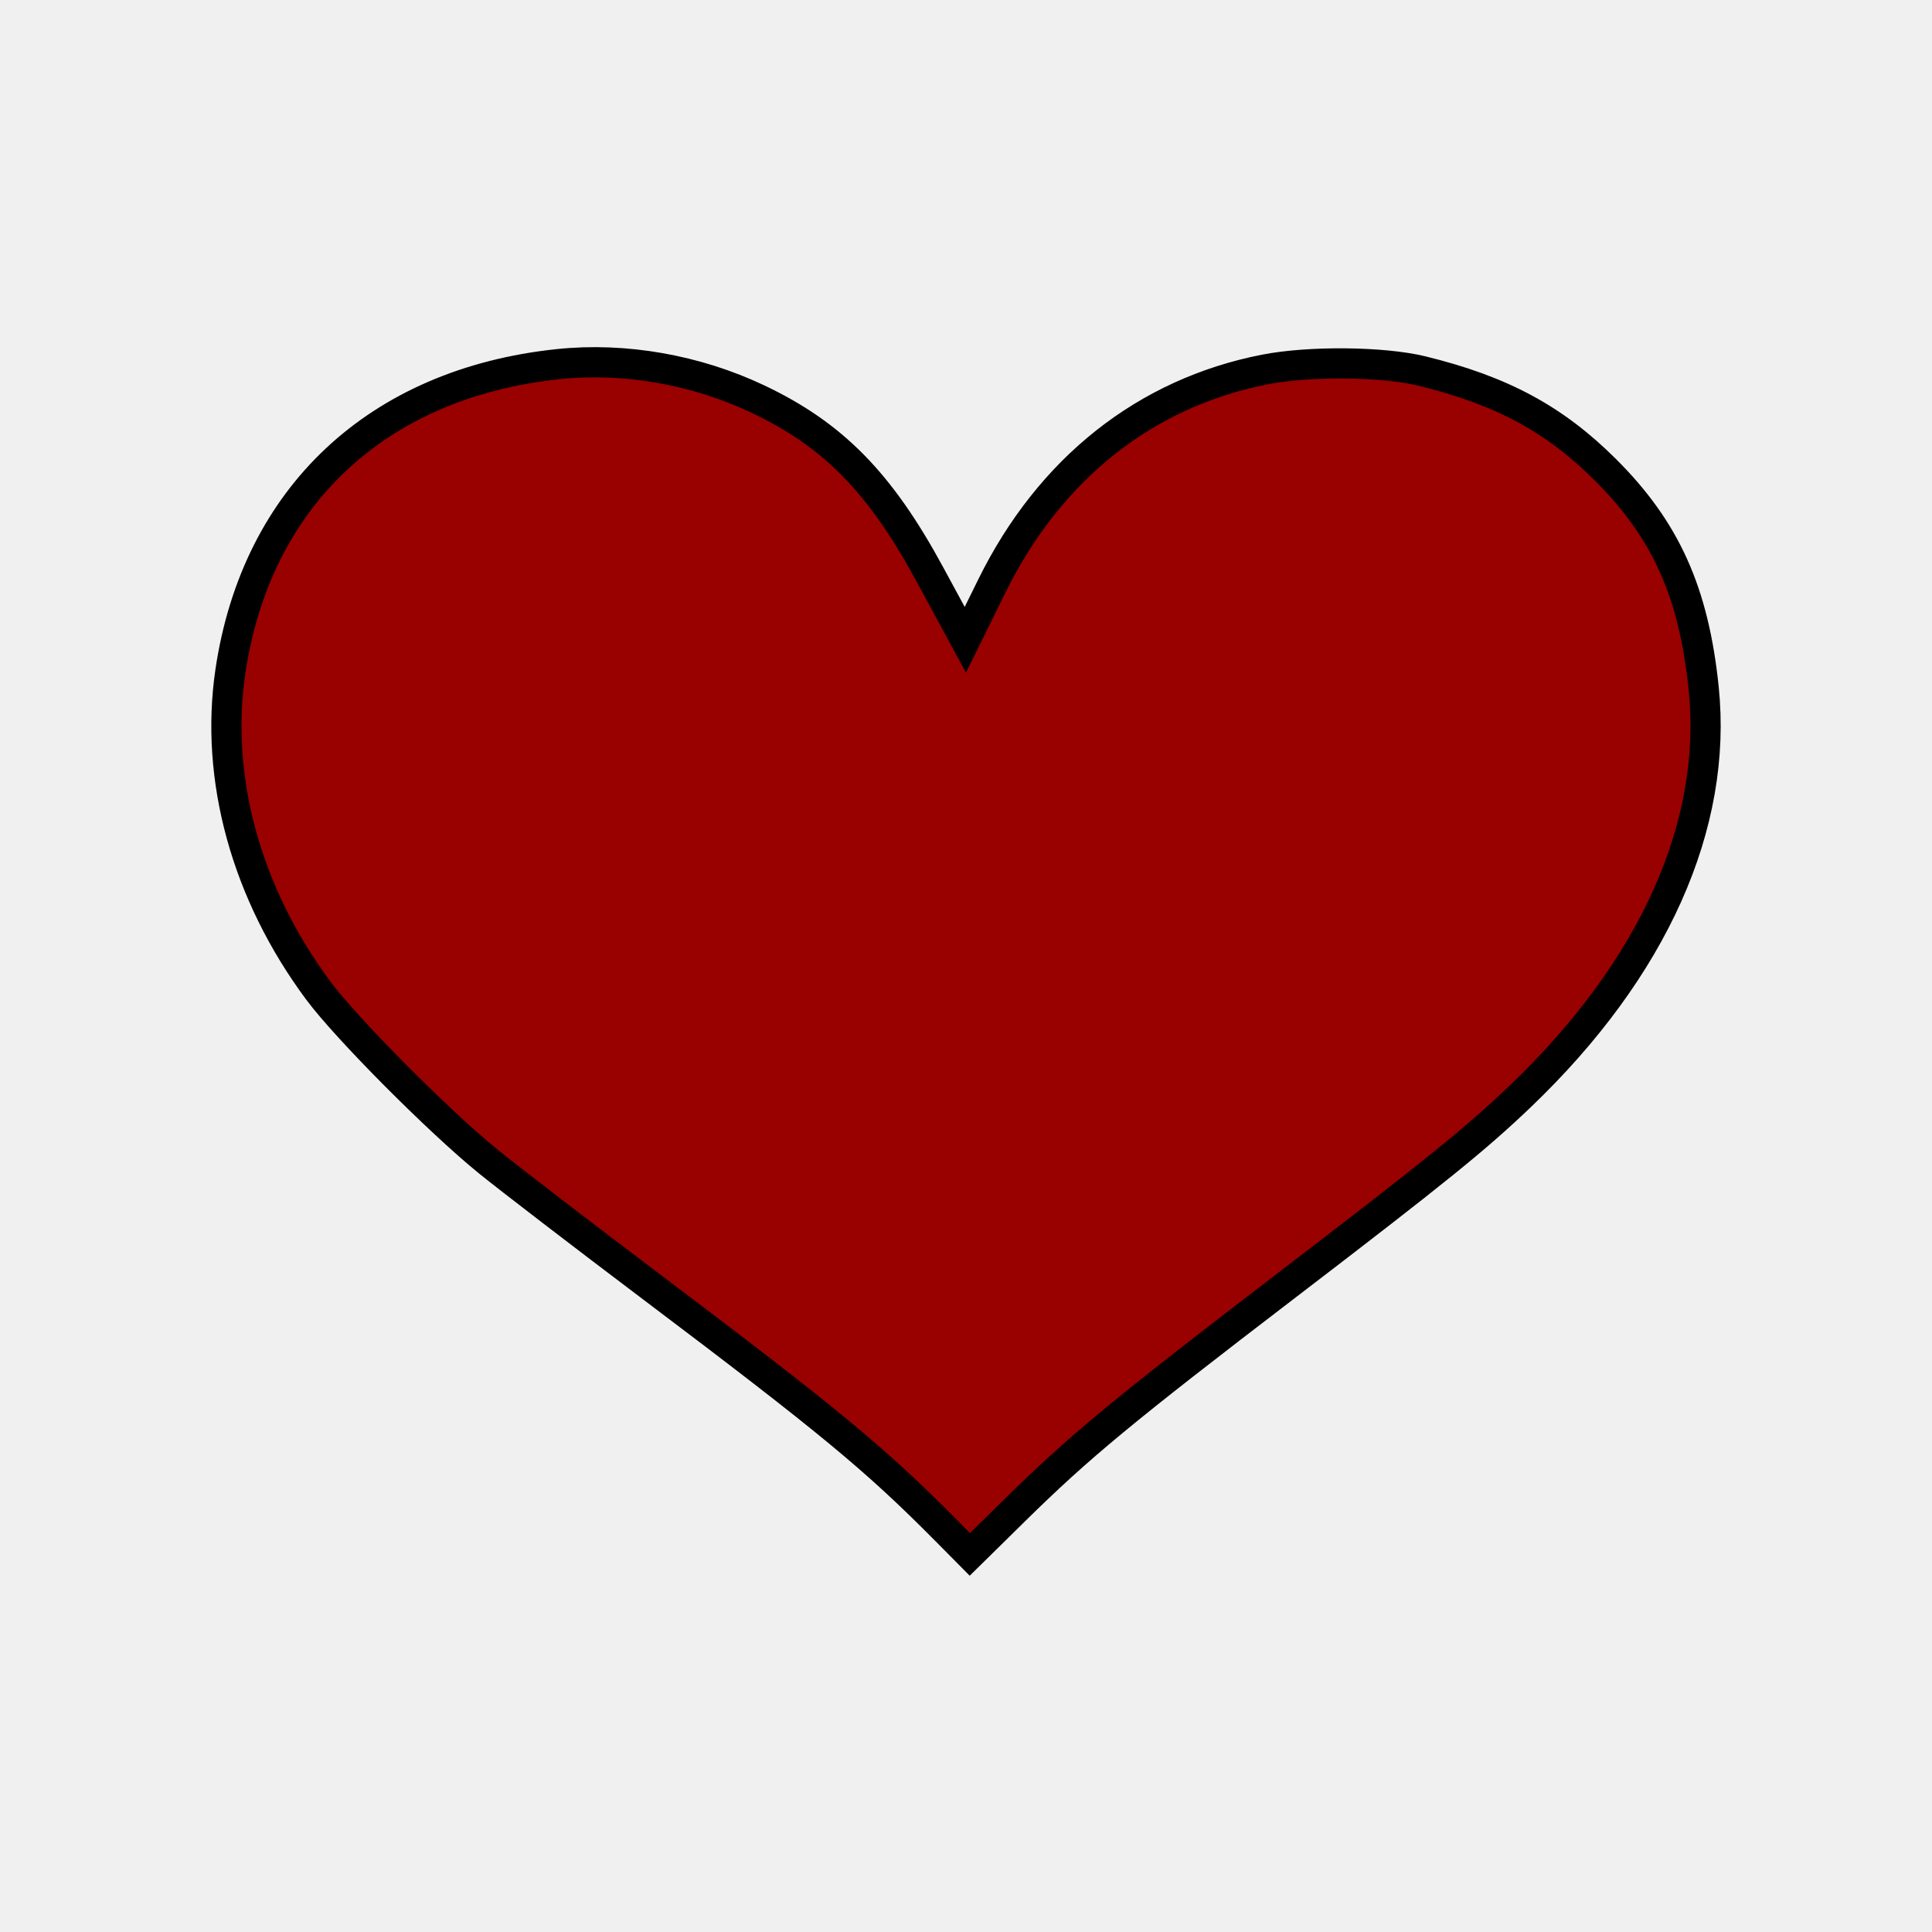
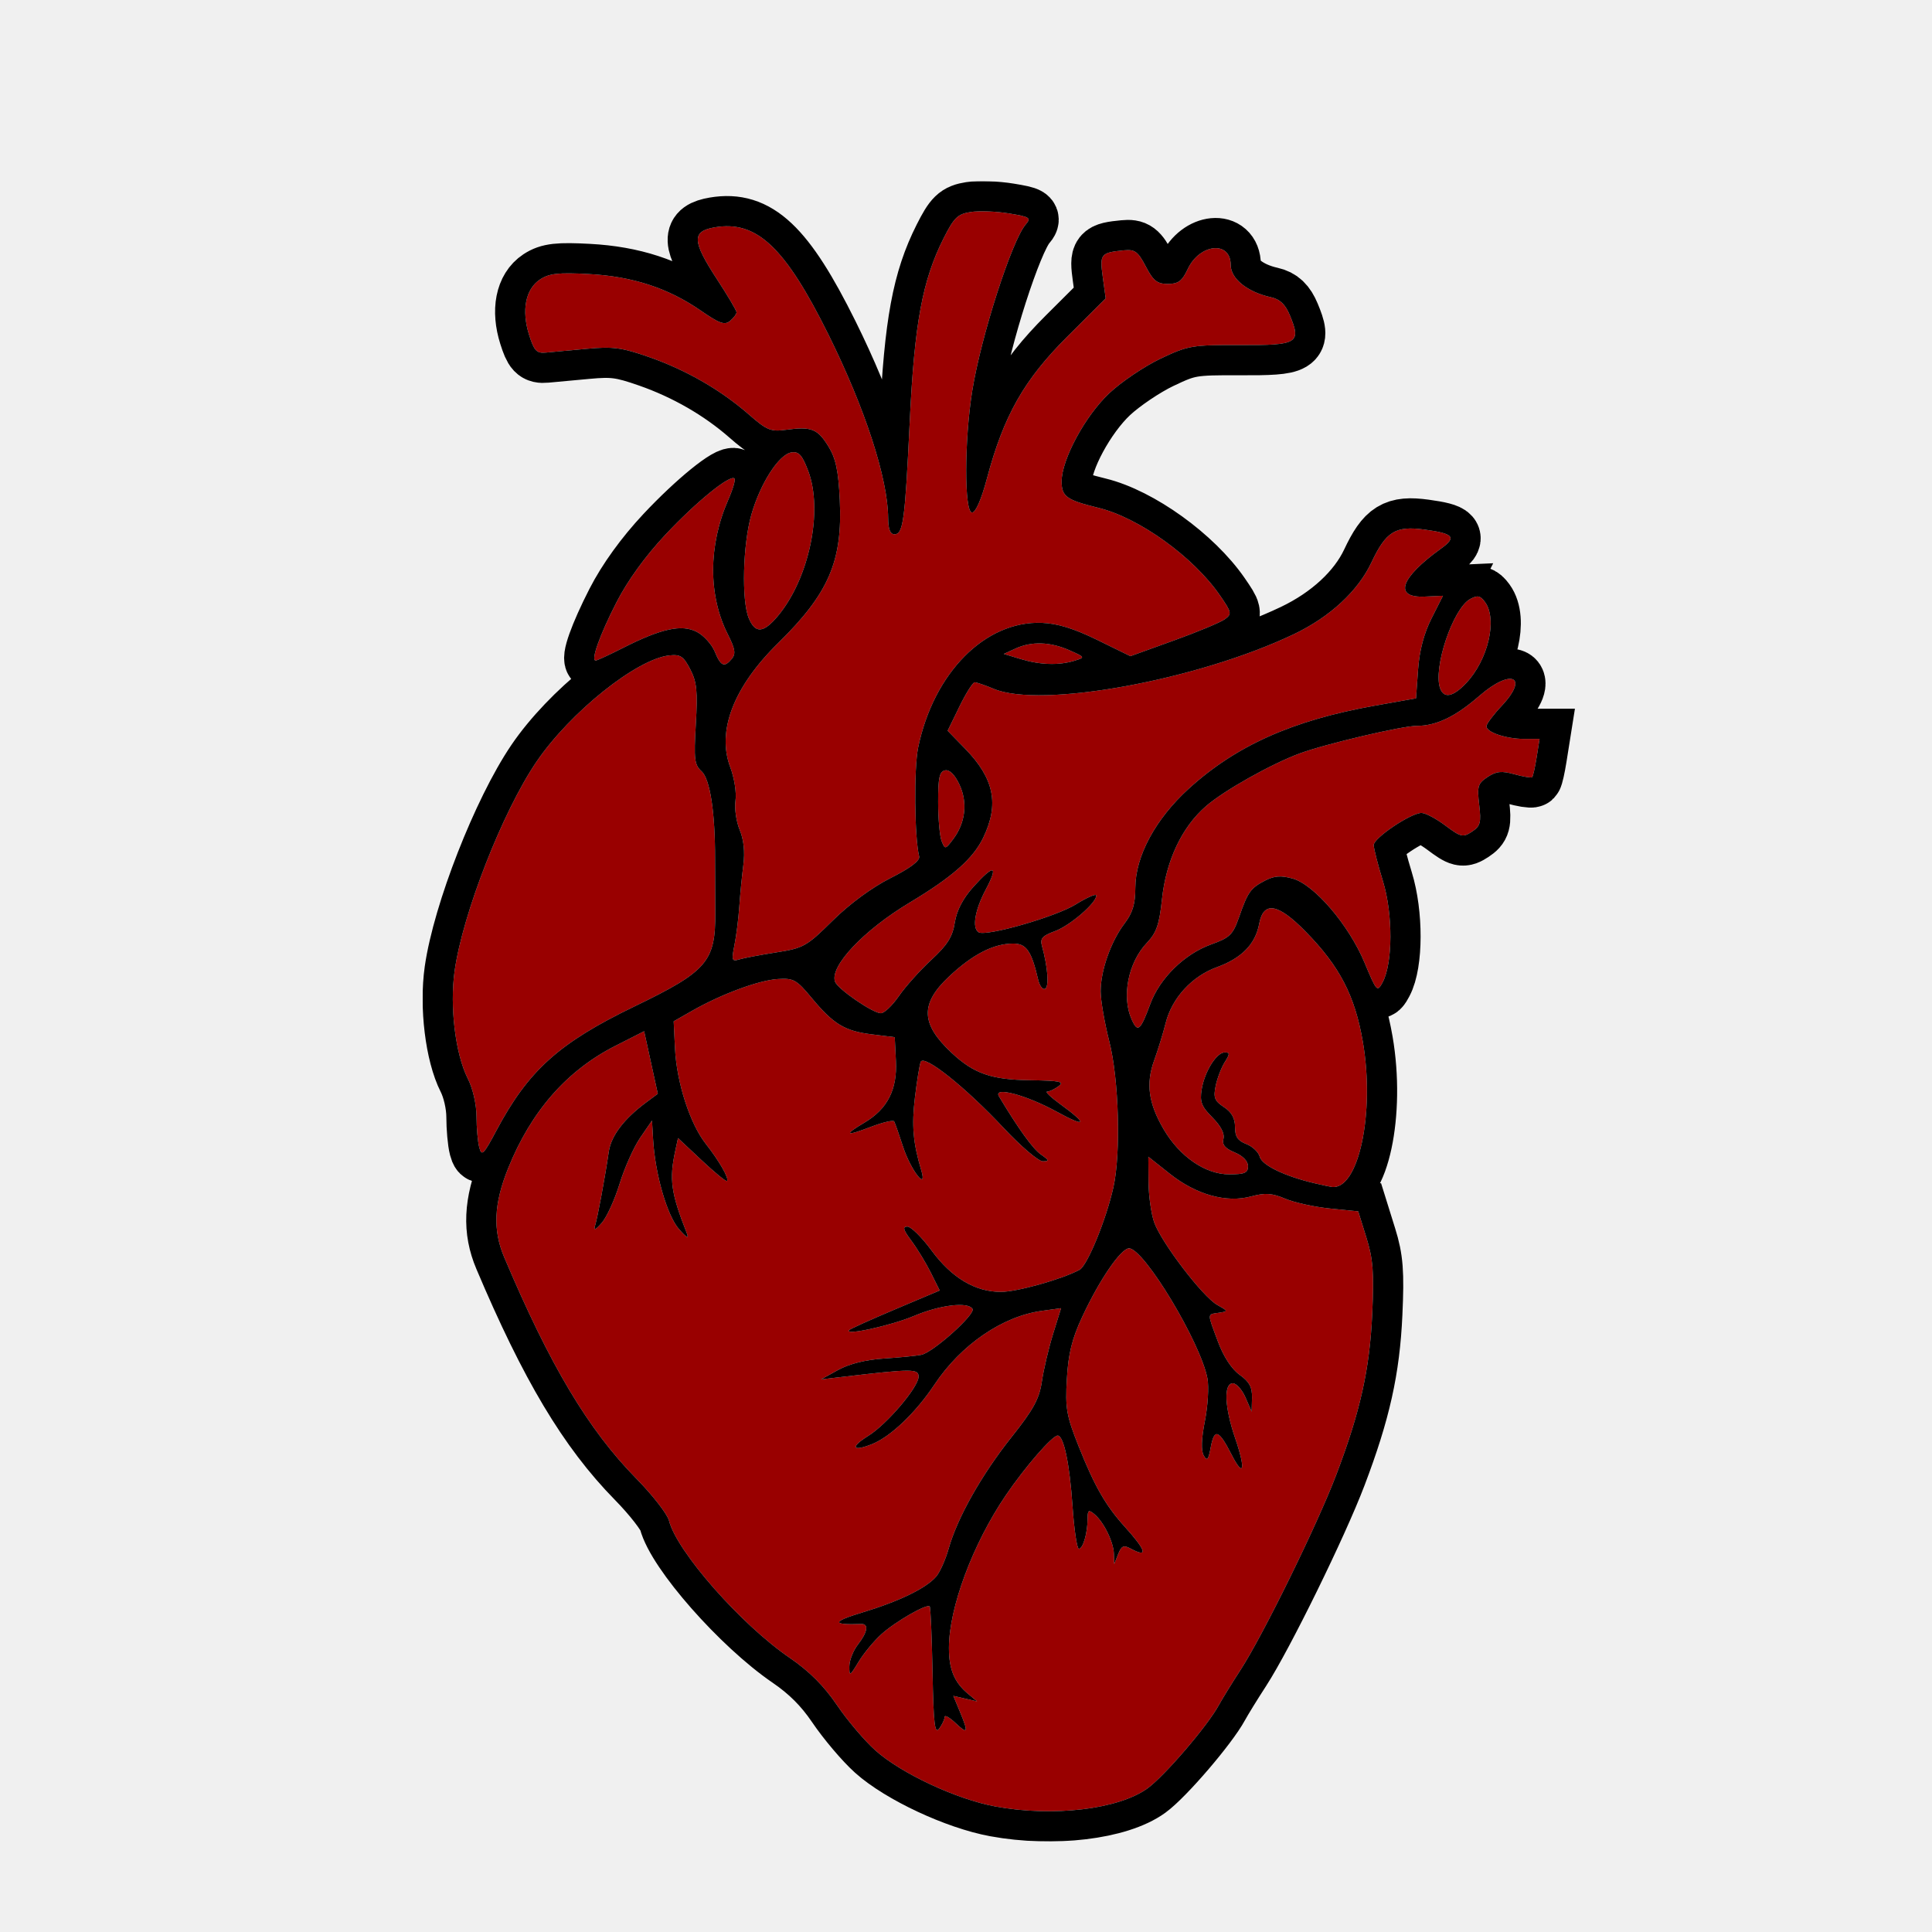
<svg xmlns="http://www.w3.org/2000/svg" width="128" height="128" viewBox="0 0 128 128" fill="none">
-   <path d="M63.035 40.687L63.956 42.387L64.811 40.653L65.708 38.832C69.546 31.04 75.901 26.026 83.796 24.481C85.254 24.195 87.209 24.058 89.148 24.078C91.093 24.097 92.941 24.273 94.193 24.578C99.504 25.875 102.984 27.76 106.352 31.114C110.342 35.086 112.216 39.204 112.874 45.604C113.8 54.621 109.61 64.144 100.703 72.654C97.794 75.433 95.176 77.555 85.339 85.084C74.373 93.476 71.538 95.818 67.167 100.118L64.255 102.984L62.639 101.353C57.992 96.662 54.918 94.126 43.251 85.323C38.615 81.825 33.719 78.066 32.365 76.967C29.041 74.268 22.953 68.137 21.092 65.634C16.3 59.186 14.22 51.55 15.263 44.49C16.123 38.672 18.572 33.907 22.268 30.44C25.965 26.972 30.962 24.754 36.995 24.123C41.377 23.665 46.114 24.492 50.216 26.44C55.167 28.791 58.284 31.925 61.593 38.028L63.035 40.687Z" fill="#990000" stroke="black" stroke-width="2" />
+   <mask id="path-1-outside-1_393_202" maskUnits="userSpaceOnUse" x="28" y="12" width="77" height="110" fill="black">
+     <rect fill="white" x="28" y="12" width="77" height="110" />
+     <path d="M65.96 119.687C63.37 119.21 59.696 117.493 57.987 115.961C57.276 115.324 56.134 113.975 55.448 112.962C54.59 111.696 53.614 110.72 52.322 109.837C49.097 107.633 44.832 102.785 44.322 100.744C44.215 100.317 43.246 99.069 42.167 97.971C38.97 94.714 36.445 90.485 33.403 83.293C32.641 81.491 32.719 79.747 33.667 77.398C35.194 73.612 37.554 70.921 40.783 69.282L42.676 68.321L43.129 70.393L43.582 72.466L42.815 73.035C41.334 74.134 40.486 75.251 40.333 76.309C40.085 78.012 39.592 80.671 39.425 81.205C39.319 81.547 39.453 81.491 39.867 81.019C40.195 80.647 40.728 79.478 41.052 78.423C41.376 77.368 41.991 75.994 42.419 75.371L43.197 74.237L43.272 75.515C43.407 77.797 44.201 80.541 44.983 81.429C45.502 82.019 45.658 82.1 45.5 81.697C44.451 79.028 44.328 78.144 44.739 76.241L44.92 75.401L46.491 76.875C47.355 77.686 48.108 78.302 48.165 78.245C48.322 78.088 47.654 76.919 46.76 75.783C45.713 74.453 44.83 71.722 44.721 69.474L44.633 67.664L45.866 66.961C47.794 65.862 50.267 64.946 51.525 64.864C52.575 64.796 52.768 64.903 53.77 66.11C55.226 67.862 55.965 68.309 57.769 68.53L59.279 68.716L59.357 70.302C59.45 72.198 58.795 73.475 57.266 74.381C55.871 75.208 56.015 75.299 57.7 74.656C58.49 74.354 59.183 74.193 59.241 74.296C59.299 74.4 59.565 75.157 59.831 75.977C60.336 77.532 61.47 78.985 61.03 77.514C60.493 75.718 60.394 74.575 60.615 72.725C60.746 71.63 60.918 70.564 60.998 70.356C61.201 69.823 63.942 72.005 66.506 74.741C67.637 75.949 68.797 76.937 69.083 76.937C69.532 76.937 69.516 76.876 68.961 76.486C68.426 76.109 67.489 74.812 66.186 72.642C65.774 71.957 67.97 72.535 69.998 73.646C71.977 74.731 72.103 74.506 70.264 73.168C69.624 72.703 69.225 72.322 69.376 72.322C69.528 72.322 69.87 72.159 70.136 71.961C70.538 71.662 70.216 71.595 68.242 71.568C65.68 71.533 64.524 71.13 63.059 69.764C60.998 67.843 60.95 66.508 62.875 64.699C64.445 63.224 65.829 62.514 67.133 62.514C67.998 62.514 68.339 63.007 68.777 64.891C68.879 65.327 69.091 65.602 69.249 65.504C69.515 65.339 69.417 64.069 69.027 62.65C68.898 62.18 69.067 61.992 69.883 61.695C70.884 61.332 72.633 59.827 72.633 59.33C72.633 59.19 72.02 59.456 71.269 59.921C69.943 60.743 65.322 62.067 64.835 61.765C64.389 61.488 64.585 60.305 65.302 58.95C66.173 57.305 65.86 57.232 64.486 58.76C63.797 59.526 63.387 60.315 63.258 61.122C63.107 62.073 62.772 62.605 61.701 63.596C60.95 64.291 59.984 65.37 59.553 65.994C59.123 66.618 58.585 67.129 58.359 67.129C57.832 67.129 55.493 65.521 55.323 65.041C54.96 64.018 57.217 61.628 60.284 59.789C63.088 58.108 64.472 56.886 65.14 55.502C66.209 53.283 65.868 51.586 63.959 49.622L62.784 48.414L63.566 46.809C63.996 45.927 64.451 45.205 64.578 45.205C64.705 45.205 65.273 45.4 65.84 45.638C68.972 46.952 79.325 45.067 85.72 42.018C88.11 40.878 89.968 39.16 90.862 37.263C91.829 35.208 92.453 34.823 94.384 35.087C96.317 35.351 96.522 35.591 95.464 36.351C92.76 38.294 92.313 39.619 94.394 39.526L95.6 39.471L94.844 40.968C94.34 41.966 94.042 43.098 93.951 44.366L93.815 46.267L91.073 46.755C85.644 47.721 81.897 49.395 78.755 52.256C76.55 54.264 75.218 56.739 75.218 58.829C75.218 59.891 75.04 60.478 74.506 61.182C73.6 62.376 72.921 64.301 72.921 65.677C72.921 66.266 73.179 67.763 73.495 69.004C74.133 71.508 74.27 76.412 73.765 78.668C73.285 80.813 72.038 83.852 71.524 84.128C70.355 84.756 67.382 85.591 66.313 85.591C64.609 85.591 63.053 84.662 61.719 82.849C61.078 81.977 60.357 81.264 60.117 81.264C59.781 81.264 59.841 81.479 60.381 82.202C60.766 82.718 61.346 83.67 61.67 84.319L62.259 85.498L59.333 86.734C57.724 87.414 56.343 88.037 56.264 88.12C55.885 88.514 59.036 87.827 60.556 87.184C62.285 86.453 64.132 86.231 64.432 86.718C64.646 87.066 61.818 89.603 61.039 89.761C60.703 89.829 59.583 89.94 58.55 90.008C57.351 90.086 56.261 90.358 55.535 90.76L54.397 91.389L55.833 91.22C60.433 90.677 60.859 90.676 60.859 91.207C60.859 91.895 58.764 94.361 57.526 95.129C56.317 95.88 56.453 96.199 57.762 95.682C58.993 95.195 60.66 93.608 61.908 91.734C63.668 89.091 66.412 87.207 69.027 86.847L70.298 86.672L69.769 88.379C69.478 89.319 69.145 90.731 69.029 91.517C68.858 92.679 68.478 93.375 67.003 95.231C65.028 97.716 63.421 100.569 62.848 102.611C62.647 103.325 62.279 104.15 62.03 104.445C61.375 105.219 59.591 106.088 57.125 106.833C55.11 107.443 55.089 107.666 57.054 107.593C57.572 107.574 57.484 108.128 56.838 108.958C56.529 109.354 56.274 110.003 56.271 110.4C56.266 111.077 56.303 111.059 56.875 110.112C57.209 109.556 57.887 108.733 58.381 108.283C59.294 107.45 61.402 106.234 61.595 106.428C61.653 106.486 61.738 108.441 61.782 110.772C61.849 114.242 61.929 114.922 62.223 114.525C62.42 114.258 62.582 113.912 62.582 113.756C62.582 113.6 62.905 113.778 63.3 114.15C64.131 114.935 64.179 114.808 63.589 113.389L63.16 112.358L63.948 112.54L64.736 112.723L64.123 112.21C63.227 111.461 62.869 110.597 62.869 109.182C62.869 106.521 64.446 102.29 66.64 99.061C67.92 97.177 69.716 95.111 70.073 95.111C70.476 95.111 70.866 96.963 71.059 99.799C71.165 101.346 71.353 102.611 71.478 102.611C71.75 102.611 72.05 101.58 72.055 100.629C72.058 100.04 72.122 99.997 72.509 100.319C73.13 100.837 73.779 102.161 73.8 102.958L73.819 103.621L74.083 102.959C74.302 102.412 74.444 102.349 74.908 102.599C76.091 103.235 75.952 102.739 74.492 101.122C73.252 99.749 72.513 98.457 71.47 95.84C70.654 93.793 70.57 93.315 70.683 91.351C70.779 89.677 71.023 88.695 71.704 87.234C72.846 84.781 74.266 82.707 74.802 82.707C75.79 82.707 79.553 88.953 79.997 91.331C80.1 91.882 80.024 93.144 79.829 94.133C79.595 95.311 79.567 96.102 79.747 96.425C79.973 96.83 80.058 96.729 80.219 95.862C80.453 94.615 80.752 94.723 81.586 96.357C82.41 97.972 82.546 97.364 81.828 95.269C81.127 93.22 81.062 91.649 81.679 91.649C81.916 91.649 82.293 92.071 82.517 92.587L82.925 93.524L82.949 92.606C82.967 91.905 82.773 91.546 82.129 91.085C81.601 90.708 81.064 89.887 80.693 88.891C79.97 86.951 79.966 87.094 80.747 86.975C81.384 86.876 81.383 86.869 80.638 86.45C79.679 85.909 76.946 82.328 76.468 80.986C76.269 80.425 76.099 79.217 76.093 78.301L76.08 76.635L77.501 77.763C79.257 79.157 81.249 79.711 82.9 79.264C83.822 79.015 84.263 79.045 85.151 79.418C85.758 79.673 87.095 79.966 88.121 80.068L89.986 80.255L90.525 81.985C90.97 83.413 91.038 84.297 90.914 87.034C90.747 90.722 90.124 93.515 88.532 97.707C87.282 100.998 83.692 108.317 82.2 110.62C81.609 111.53 80.956 112.591 80.747 112.977C80.016 114.328 77.166 117.654 76.033 118.479C74.118 119.872 69.785 120.391 65.96 119.687ZM87.049 78.383C85.096 77.919 83.606 77.195 83.461 76.64C83.381 76.331 82.979 75.951 82.569 75.794C82.002 75.577 81.823 75.308 81.823 74.67C81.823 74.087 81.598 73.682 81.087 73.346C80.463 72.935 80.379 72.72 80.541 71.942C80.645 71.437 80.915 70.731 81.14 70.374C81.491 69.819 81.491 69.725 81.145 69.725C80.597 69.725 79.804 70.999 79.612 72.187C79.481 72.999 79.599 73.305 80.326 74.035C80.88 74.592 81.146 75.105 81.057 75.447C80.955 75.839 81.154 76.082 81.801 76.351C82.344 76.577 82.684 76.927 82.684 77.261C82.684 77.708 82.466 77.803 81.435 77.803C79.856 77.803 78.151 76.628 77.089 74.808C76.086 73.088 75.909 71.793 76.466 70.256C76.716 69.567 77.06 68.451 77.23 67.774C77.645 66.123 78.97 64.677 80.616 64.08C82.262 63.482 83.172 62.553 83.422 61.214C83.708 59.681 84.661 59.84 86.508 61.727C88.759 64.026 89.763 65.959 90.289 69.004C91.106 73.732 90.01 78.863 88.232 78.638C88.103 78.622 87.571 78.507 87.049 78.383ZM31.753 76.025C31.654 75.654 31.572 74.729 31.57 73.969C31.567 73.164 31.326 72.115 30.992 71.458C30.17 69.84 29.785 66.682 30.121 64.316C30.663 60.508 33.295 53.781 35.534 50.481C37.766 47.193 42.178 43.658 44.345 43.423C45.078 43.344 45.283 43.479 45.73 44.34C46.166 45.181 46.228 45.789 46.1 47.982C45.963 50.312 46.007 50.671 46.486 51.106C47.042 51.612 47.382 53.82 47.375 56.888C47.373 57.681 47.379 59.28 47.388 60.44C47.412 63.706 46.864 64.345 42.048 66.672C37.035 69.093 35.01 70.914 32.882 74.913C32.041 76.495 31.912 76.622 31.753 76.025ZM74.981 67.556C74.293 66.04 74.742 63.766 75.986 62.462C76.618 61.798 76.805 61.259 76.983 59.585C77.258 57.006 78.302 54.795 79.903 53.408C81.104 52.366 84.231 50.609 86.131 49.909C87.821 49.285 92.904 48.09 93.862 48.09C95.159 48.09 96.424 47.484 98.017 46.099C100.124 44.267 101.328 44.809 99.493 46.764C98.936 47.357 98.48 47.966 98.48 48.117C98.48 48.516 99.79 48.955 100.977 48.955H102L101.807 50.17C101.7 50.839 101.567 51.432 101.51 51.49C101.453 51.547 100.927 51.461 100.342 51.298C99.484 51.06 99.139 51.095 98.558 51.477C97.912 51.903 97.855 52.088 98 53.315C98.141 54.507 98.079 54.733 97.516 55.104C96.923 55.494 96.784 55.462 95.758 54.694C95.146 54.235 94.434 53.859 94.178 53.859C93.479 53.859 91.013 55.516 91.013 55.986C91.013 56.211 91.287 57.284 91.621 58.371C92.292 60.552 92.283 63.805 91.603 65.081C91.248 65.747 91.207 65.702 90.406 63.782C89.365 61.283 87.073 58.604 85.638 58.206C84.866 57.992 84.423 58.025 83.814 58.341C82.849 58.842 82.677 59.085 82.088 60.771C81.683 61.928 81.482 62.124 80.244 62.569C78.476 63.205 76.847 64.798 76.212 66.512C75.555 68.288 75.38 68.436 74.981 67.556ZM48.659 62.617C48.782 62.005 48.927 60.855 48.981 60.061C49.035 59.268 49.156 58.025 49.25 57.299C49.361 56.441 49.276 55.631 49.006 54.982C48.778 54.433 48.653 53.561 48.728 53.044C48.804 52.524 48.651 51.538 48.384 50.837C47.472 48.44 48.602 45.504 51.551 42.609C54.912 39.309 55.831 37.173 55.637 33.113C55.545 31.173 55.374 30.371 54.882 29.572C54.169 28.412 53.749 28.246 52.1 28.472C51.066 28.613 50.818 28.513 49.624 27.47C47.758 25.839 45.462 24.517 43.006 23.658C41.206 23.028 40.607 22.948 38.889 23.108C37.783 23.211 36.556 23.324 36.162 23.36C35.55 23.416 35.388 23.244 35.055 22.19C34.54 20.561 34.818 19.148 35.778 18.516C36.388 18.115 36.993 18.047 39.001 18.155C41.903 18.312 44.261 19.081 46.428 20.578C47.671 21.438 48.011 21.558 48.366 21.262C48.603 21.064 48.797 20.808 48.797 20.692C48.797 20.576 48.215 19.593 47.505 18.505C45.849 15.973 45.82 15.321 47.355 15.061C50.129 14.59 52.005 16.359 54.88 22.153C57.317 27.064 58.824 31.693 58.842 34.315C58.846 35.054 58.978 35.397 59.257 35.397C59.839 35.397 59.957 34.53 60.274 27.897C60.584 21.428 61.112 18.572 62.517 15.784C63.209 14.412 63.447 14.181 64.312 14.045C64.861 13.959 65.998 14.001 66.84 14.139C68.23 14.367 68.332 14.433 67.957 14.869C67.036 15.939 64.998 22.275 64.417 25.875C63.885 29.162 63.877 33.955 64.402 33.955C64.639 33.955 65.017 33.091 65.388 31.7C66.495 27.544 67.839 25.169 70.698 22.318L73.255 19.769L73.061 18.353C72.851 16.822 72.919 16.738 74.474 16.584C75.19 16.514 75.395 16.666 75.912 17.656C76.41 18.609 76.665 18.81 77.372 18.81C78.065 18.81 78.317 18.622 78.693 17.822C79.487 16.132 81.536 15.936 81.536 17.549C81.536 18.462 82.64 19.348 84.208 19.694C84.799 19.825 85.155 20.163 85.453 20.879C86.225 22.735 85.988 22.878 82.181 22.863C78.971 22.849 78.715 22.893 76.877 23.767C75.815 24.272 74.293 25.299 73.495 26.049C71.901 27.547 70.336 30.442 70.336 31.894C70.336 32.898 70.654 33.126 72.777 33.646C75.468 34.304 79.065 36.895 80.819 39.437C81.606 40.577 81.626 40.675 81.15 41.025C80.871 41.23 79.349 41.865 77.767 42.435L74.892 43.473L72.697 42.397C71.153 41.641 70.062 41.305 69.023 41.265C65.273 41.121 61.856 44.568 60.829 49.532C60.543 50.916 60.585 55.492 60.896 56.736C60.967 57.019 60.331 57.501 58.992 58.179C57.761 58.801 56.276 59.895 55.162 60.998C53.438 62.703 53.24 62.815 51.428 63.099C50.376 63.265 49.272 63.474 48.974 63.565C48.486 63.715 48.456 63.624 48.659 62.617ZM62.387 55.733C62.26 55.416 62.155 54.252 62.154 53.145C62.151 51.521 62.241 51.114 62.615 51.039C62.91 50.981 63.253 51.317 63.561 51.97C64.121 53.156 63.97 54.507 63.155 55.592C62.636 56.282 62.609 56.287 62.387 55.733ZM95.419 45.622C94.916 44.306 96.258 40.301 97.409 39.683C97.891 39.423 98.076 39.462 98.386 39.887C99.224 41.038 98.59 43.735 97.119 45.277C96.27 46.168 95.674 46.289 95.419 45.622ZM47.355 43.172C47.156 42.689 46.621 42.1 46.167 41.864C45.168 41.345 43.81 41.64 41.274 42.926C40.366 43.386 39.553 43.763 39.466 43.763C39.131 43.763 39.731 42.078 40.837 39.917C41.577 38.471 42.743 36.857 44.082 35.427C46.119 33.252 48.377 31.417 48.662 31.704C48.74 31.782 48.554 32.418 48.248 33.117C46.921 36.152 46.914 39.456 48.231 42.049C48.702 42.976 48.758 43.318 48.492 43.64C47.991 44.246 47.759 44.15 47.355 43.172ZM67.63 43.665L66.503 43.324L67.284 42.966C68.35 42.479 69.573 42.518 70.848 43.08C71.9 43.544 71.905 43.554 71.198 43.772C70.158 44.093 68.917 44.055 67.63 43.665ZM49.605 40.95C49.121 39.774 49.215 36.074 49.779 34.099C50.374 32.014 51.613 30.093 52.441 29.972C52.924 29.901 53.145 30.146 53.544 31.195C54.55 33.843 53.609 38.338 51.528 40.822C50.581 41.952 50.032 41.989 49.605 40.95Z" />
+   </mask>
+   <path d="M65.96 119.687C63.37 119.21 59.696 117.493 57.987 115.961C57.276 115.324 56.134 113.975 55.448 112.962C54.59 111.696 53.614 110.72 52.322 109.837C49.097 107.633 44.832 102.785 44.322 100.744C44.215 100.317 43.246 99.069 42.167 97.971C38.97 94.714 36.445 90.485 33.403 83.293C32.641 81.491 32.719 79.747 33.667 77.398C35.194 73.612 37.554 70.921 40.783 69.282L42.676 68.321L43.129 70.393L43.582 72.466L42.815 73.035C41.334 74.134 40.486 75.251 40.333 76.309C40.085 78.012 39.592 80.671 39.425 81.205C39.319 81.547 39.453 81.491 39.867 81.019C40.195 80.647 40.728 79.478 41.052 78.423C41.376 77.368 41.991 75.994 42.419 75.371L43.197 74.237L43.272 75.515C43.407 77.797 44.201 80.541 44.983 81.429C45.502 82.019 45.658 82.1 45.5 81.697C44.451 79.028 44.328 78.144 44.739 76.241L44.92 75.401L46.491 76.875C47.355 77.686 48.108 78.302 48.165 78.245C48.322 78.088 47.654 76.919 46.76 75.783C45.713 74.453 44.83 71.722 44.721 69.474L44.633 67.664L45.866 66.961C47.794 65.862 50.267 64.946 51.525 64.864C52.575 64.796 52.768 64.903 53.77 66.11C55.226 67.862 55.965 68.309 57.769 68.53L59.279 68.716L59.357 70.302C59.45 72.198 58.795 73.475 57.266 74.381C55.871 75.208 56.015 75.299 57.7 74.656C58.49 74.354 59.183 74.193 59.241 74.296C59.299 74.4 59.565 75.157 59.831 75.977C60.336 77.532 61.47 78.985 61.03 77.514C60.493 75.718 60.394 74.575 60.615 72.725C60.746 71.63 60.918 70.564 60.998 70.356C61.201 69.823 63.942 72.005 66.506 74.741C67.637 75.949 68.797 76.937 69.083 76.937C69.532 76.937 69.516 76.876 68.961 76.486C68.426 76.109 67.489 74.812 66.186 72.642C65.774 71.957 67.97 72.535 69.998 73.646C71.977 74.731 72.103 74.506 70.264 73.168C69.624 72.703 69.225 72.322 69.376 72.322C69.528 72.322 69.87 72.159 70.136 71.961C70.538 71.662 70.216 71.595 68.242 71.568C65.68 71.533 64.524 71.13 63.059 69.764C60.998 67.843 60.95 66.508 62.875 64.699C64.445 63.224 65.829 62.514 67.133 62.514C67.998 62.514 68.339 63.007 68.777 64.891C68.879 65.327 69.091 65.602 69.249 65.504C69.515 65.339 69.417 64.069 69.027 62.65C68.898 62.18 69.067 61.992 69.883 61.695C70.884 61.332 72.633 59.827 72.633 59.33C72.633 59.19 72.02 59.456 71.269 59.921C69.943 60.743 65.322 62.067 64.835 61.765C64.389 61.488 64.585 60.305 65.302 58.95C66.173 57.305 65.86 57.232 64.486 58.76C63.797 59.526 63.387 60.315 63.258 61.122C63.107 62.073 62.772 62.605 61.701 63.596C60.95 64.291 59.984 65.37 59.553 65.994C59.123 66.618 58.585 67.129 58.359 67.129C57.832 67.129 55.493 65.521 55.323 65.041C54.96 64.018 57.217 61.628 60.284 59.789C63.088 58.108 64.472 56.886 65.14 55.502C66.209 53.283 65.868 51.586 63.959 49.622L62.784 48.414L63.566 46.809C63.996 45.927 64.451 45.205 64.578 45.205C64.705 45.205 65.273 45.4 65.84 45.638C68.972 46.952 79.325 45.067 85.72 42.018C88.11 40.878 89.968 39.16 90.862 37.263C91.829 35.208 92.453 34.823 94.384 35.087C96.317 35.351 96.522 35.591 95.464 36.351C92.76 38.294 92.313 39.619 94.394 39.526L95.6 39.471L94.844 40.968C94.34 41.966 94.042 43.098 93.951 44.366L93.815 46.267L91.073 46.755C85.644 47.721 81.897 49.395 78.755 52.256C76.55 54.264 75.218 56.739 75.218 58.829C75.218 59.891 75.04 60.478 74.506 61.182C73.6 62.376 72.921 64.301 72.921 65.677C72.921 66.266 73.179 67.763 73.495 69.004C74.133 71.508 74.27 76.412 73.765 78.668C73.285 80.813 72.038 83.852 71.524 84.128C70.355 84.756 67.382 85.591 66.313 85.591C64.609 85.591 63.053 84.662 61.719 82.849C61.078 81.977 60.357 81.264 60.117 81.264C59.781 81.264 59.841 81.479 60.381 82.202C60.766 82.718 61.346 83.67 61.67 84.319L62.259 85.498L59.333 86.734C57.724 87.414 56.343 88.037 56.264 88.12C55.885 88.514 59.036 87.827 60.556 87.184C62.285 86.453 64.132 86.231 64.432 86.718C64.646 87.066 61.818 89.603 61.039 89.761C60.703 89.829 59.583 89.94 58.55 90.008C57.351 90.086 56.261 90.358 55.535 90.76L54.397 91.389L55.833 91.22C60.433 90.677 60.859 90.676 60.859 91.207C60.859 91.895 58.764 94.361 57.526 95.129C56.317 95.88 56.453 96.199 57.762 95.682C58.993 95.195 60.66 93.608 61.908 91.734C63.668 89.091 66.412 87.207 69.027 86.847L70.298 86.672L69.769 88.379C69.478 89.319 69.145 90.731 69.029 91.517C68.858 92.679 68.478 93.375 67.003 95.231C65.028 97.716 63.421 100.569 62.848 102.611C62.647 103.325 62.279 104.15 62.03 104.445C61.375 105.219 59.591 106.088 57.125 106.833C55.11 107.443 55.089 107.666 57.054 107.593C57.572 107.574 57.484 108.128 56.838 108.958C56.529 109.354 56.274 110.003 56.271 110.4C56.266 111.077 56.303 111.059 56.875 110.112C57.209 109.556 57.887 108.733 58.381 108.283C59.294 107.45 61.402 106.234 61.595 106.428C61.653 106.486 61.738 108.441 61.782 110.772C61.849 114.242 61.929 114.922 62.223 114.525C62.42 114.258 62.582 113.912 62.582 113.756C62.582 113.6 62.905 113.778 63.3 114.15C64.131 114.935 64.179 114.808 63.589 113.389L63.16 112.358L63.948 112.54L64.736 112.723L64.123 112.21C63.227 111.461 62.869 110.597 62.869 109.182C62.869 106.521 64.446 102.29 66.64 99.061C67.92 97.177 69.716 95.111 70.073 95.111C70.476 95.111 70.866 96.963 71.059 99.799C71.165 101.346 71.353 102.611 71.478 102.611C71.75 102.611 72.05 101.58 72.055 100.629C72.058 100.04 72.122 99.997 72.509 100.319C73.13 100.837 73.779 102.161 73.8 102.958L73.819 103.621L74.083 102.959C74.302 102.412 74.444 102.349 74.908 102.599C76.091 103.235 75.952 102.739 74.492 101.122C73.252 99.749 72.513 98.457 71.47 95.84C70.654 93.793 70.57 93.315 70.683 91.351C70.779 89.677 71.023 88.695 71.704 87.234C72.846 84.781 74.266 82.707 74.802 82.707C75.79 82.707 79.553 88.953 79.997 91.331C80.1 91.882 80.024 93.144 79.829 94.133C79.595 95.311 79.567 96.102 79.747 96.425C79.973 96.83 80.058 96.729 80.219 95.862C80.453 94.615 80.752 94.723 81.586 96.357C82.41 97.972 82.546 97.364 81.828 95.269C81.127 93.22 81.062 91.649 81.679 91.649C81.916 91.649 82.293 92.071 82.517 92.587L82.925 93.524L82.949 92.606C82.967 91.905 82.773 91.546 82.129 91.085C81.601 90.708 81.064 89.887 80.693 88.891C79.97 86.951 79.966 87.094 80.747 86.975C81.384 86.876 81.383 86.869 80.638 86.45C79.679 85.909 76.946 82.328 76.468 80.986C76.269 80.425 76.099 79.217 76.093 78.301L76.08 76.635L77.501 77.763C79.257 79.157 81.249 79.711 82.9 79.264C83.822 79.015 84.263 79.045 85.151 79.418C85.758 79.673 87.095 79.966 88.121 80.068L89.986 80.255L90.525 81.985C90.97 83.413 91.038 84.297 90.914 87.034C90.747 90.722 90.124 93.515 88.532 97.707C87.282 100.998 83.692 108.317 82.2 110.62C81.609 111.53 80.956 112.591 80.747 112.977C80.016 114.328 77.166 117.654 76.033 118.479C74.118 119.872 69.785 120.391 65.96 119.687ZM87.049 78.383C85.096 77.919 83.606 77.195 83.461 76.64C83.381 76.331 82.979 75.951 82.569 75.794C82.002 75.577 81.823 75.308 81.823 74.67C81.823 74.087 81.598 73.682 81.087 73.346C80.463 72.935 80.379 72.72 80.541 71.942C80.645 71.437 80.915 70.731 81.14 70.374C81.491 69.819 81.491 69.725 81.145 69.725C80.597 69.725 79.804 70.999 79.612 72.187C79.481 72.999 79.599 73.305 80.326 74.035C80.88 74.592 81.146 75.105 81.057 75.447C80.955 75.839 81.154 76.082 81.801 76.351C82.344 76.577 82.684 76.927 82.684 77.261C82.684 77.708 82.466 77.803 81.435 77.803C79.856 77.803 78.151 76.628 77.089 74.808C76.086 73.088 75.909 71.793 76.466 70.256C76.716 69.567 77.06 68.451 77.23 67.774C77.645 66.123 78.97 64.677 80.616 64.08C82.262 63.482 83.172 62.553 83.422 61.214C83.708 59.681 84.661 59.84 86.508 61.727C88.759 64.026 89.763 65.959 90.289 69.004C91.106 73.732 90.01 78.863 88.232 78.638C88.103 78.622 87.571 78.507 87.049 78.383ZM31.753 76.025C31.654 75.654 31.572 74.729 31.57 73.969C31.567 73.164 31.326 72.115 30.992 71.458C30.17 69.84 29.785 66.682 30.121 64.316C30.663 60.508 33.295 53.781 35.534 50.481C37.766 47.193 42.178 43.658 44.345 43.423C45.078 43.344 45.283 43.479 45.73 44.34C46.166 45.181 46.228 45.789 46.1 47.982C45.963 50.312 46.007 50.671 46.486 51.106C47.042 51.612 47.382 53.82 47.375 56.888C47.373 57.681 47.379 59.28 47.388 60.44C47.412 63.706 46.864 64.345 42.048 66.672C37.035 69.093 35.01 70.914 32.882 74.913C32.041 76.495 31.912 76.622 31.753 76.025ZM74.981 67.556C74.293 66.04 74.742 63.766 75.986 62.462C76.618 61.798 76.805 61.259 76.983 59.585C77.258 57.006 78.302 54.795 79.903 53.408C81.104 52.366 84.231 50.609 86.131 49.909C87.821 49.285 92.904 48.09 93.862 48.09C95.159 48.09 96.424 47.484 98.017 46.099C100.124 44.267 101.328 44.809 99.493 46.764C98.936 47.357 98.48 47.966 98.48 48.117C98.48 48.516 99.79 48.955 100.977 48.955H102L101.807 50.17C101.7 50.839 101.567 51.432 101.51 51.49C101.453 51.547 100.927 51.461 100.342 51.298C99.484 51.06 99.139 51.095 98.558 51.477C97.912 51.903 97.855 52.088 98 53.315C98.141 54.507 98.079 54.733 97.516 55.104C96.923 55.494 96.784 55.462 95.758 54.694C95.146 54.235 94.434 53.859 94.178 53.859C93.479 53.859 91.013 55.516 91.013 55.986C91.013 56.211 91.287 57.284 91.621 58.371C92.292 60.552 92.283 63.805 91.603 65.081C91.248 65.747 91.207 65.702 90.406 63.782C89.365 61.283 87.073 58.604 85.638 58.206C84.866 57.992 84.423 58.025 83.814 58.341C82.849 58.842 82.677 59.085 82.088 60.771C81.683 61.928 81.482 62.124 80.244 62.569C78.476 63.205 76.847 64.798 76.212 66.512C75.555 68.288 75.38 68.436 74.981 67.556ZM48.659 62.617C48.782 62.005 48.927 60.855 48.981 60.061C49.035 59.268 49.156 58.025 49.25 57.299C49.361 56.441 49.276 55.631 49.006 54.982C48.778 54.433 48.653 53.561 48.728 53.044C48.804 52.524 48.651 51.538 48.384 50.837C47.472 48.44 48.602 45.504 51.551 42.609C54.912 39.309 55.831 37.173 55.637 33.113C55.545 31.173 55.374 30.371 54.882 29.572C54.169 28.412 53.749 28.246 52.1 28.472C51.066 28.613 50.818 28.513 49.624 27.47C47.758 25.839 45.462 24.517 43.006 23.658C41.206 23.028 40.607 22.948 38.889 23.108C37.783 23.211 36.556 23.324 36.162 23.36C35.55 23.416 35.388 23.244 35.055 22.19C34.54 20.561 34.818 19.148 35.778 18.516C36.388 18.115 36.993 18.047 39.001 18.155C41.903 18.312 44.261 19.081 46.428 20.578C47.671 21.438 48.011 21.558 48.366 21.262C48.603 21.064 48.797 20.808 48.797 20.692C48.797 20.576 48.215 19.593 47.505 18.505C45.849 15.973 45.82 15.321 47.355 15.061C50.129 14.59 52.005 16.359 54.88 22.153C57.317 27.064 58.824 31.693 58.842 34.315C58.846 35.054 58.978 35.397 59.257 35.397C59.839 35.397 59.957 34.53 60.274 27.897C60.584 21.428 61.112 18.572 62.517 15.784C63.209 14.412 63.447 14.181 64.312 14.045C64.861 13.959 65.998 14.001 66.84 14.139C68.23 14.367 68.332 14.433 67.957 14.869C67.036 15.939 64.998 22.275 64.417 25.875C63.885 29.162 63.877 33.955 64.402 33.955C64.639 33.955 65.017 33.091 65.388 31.7C66.495 27.544 67.839 25.169 70.698 22.318L73.255 19.769L73.061 18.353C72.851 16.822 72.919 16.738 74.474 16.584C75.19 16.514 75.395 16.666 75.912 17.656C76.41 18.609 76.665 18.81 77.372 18.81C78.065 18.81 78.317 18.622 78.693 17.822C79.487 16.132 81.536 15.936 81.536 17.549C81.536 18.462 82.64 19.348 84.208 19.694C84.799 19.825 85.155 20.163 85.453 20.879C86.225 22.735 85.988 22.878 82.181 22.863C78.971 22.849 78.715 22.893 76.877 23.767C75.815 24.272 74.293 25.299 73.495 26.049C71.901 27.547 70.336 30.442 70.336 31.894C70.336 32.898 70.654 33.126 72.777 33.646C75.468 34.304 79.065 36.895 80.819 39.437C81.606 40.577 81.626 40.675 81.15 41.025C80.871 41.23 79.349 41.865 77.767 42.435L74.892 43.473L72.697 42.397C71.153 41.641 70.062 41.305 69.023 41.265C65.273 41.121 61.856 44.568 60.829 49.532C60.543 50.916 60.585 55.492 60.896 56.736C60.967 57.019 60.331 57.501 58.992 58.179C57.761 58.801 56.276 59.895 55.162 60.998C53.438 62.703 53.24 62.815 51.428 63.099C50.376 63.265 49.272 63.474 48.974 63.565C48.486 63.715 48.456 63.624 48.659 62.617ZM62.387 55.733C62.26 55.416 62.155 54.252 62.154 53.145C62.151 51.521 62.241 51.114 62.615 51.039C62.91 50.981 63.253 51.317 63.561 51.97C64.121 53.156 63.97 54.507 63.155 55.592C62.636 56.282 62.609 56.287 62.387 55.733ZM95.419 45.622C94.916 44.306 96.258 40.301 97.409 39.683C97.891 39.423 98.076 39.462 98.386 39.887C99.224 41.038 98.59 43.735 97.119 45.277C96.27 46.168 95.674 46.289 95.419 45.622ZM47.355 43.172C47.156 42.689 46.621 42.1 46.167 41.864C45.168 41.345 43.81 41.64 41.274 42.926C40.366 43.386 39.553 43.763 39.466 43.763C39.131 43.763 39.731 42.078 40.837 39.917C41.577 38.471 42.743 36.857 44.082 35.427C46.119 33.252 48.377 31.417 48.662 31.704C48.74 31.782 48.554 32.418 48.248 33.117C46.921 36.152 46.914 39.456 48.231 42.049C48.702 42.976 48.758 43.318 48.492 43.64C47.991 44.246 47.759 44.15 47.355 43.172ZM67.63 43.665L66.503 43.324L67.284 42.966C68.35 42.479 69.573 42.518 70.848 43.08C71.9 43.544 71.905 43.554 71.198 43.772C70.158 44.093 68.917 44.055 67.63 43.665ZM49.605 40.95C49.121 39.774 49.215 36.074 49.779 34.099C50.374 32.014 51.613 30.093 52.441 29.972C52.924 29.901 53.145 30.146 53.544 31.195C54.55 33.843 53.609 38.338 51.528 40.822C50.581 41.952 50.032 41.989 49.605 40.95Z" fill="#990000" />
+   <path d="M65.96 119.687C63.37 119.21 59.696 117.493 57.987 115.961C57.276 115.324 56.134 113.975 55.448 112.962C54.59 111.696 53.614 110.72 52.322 109.837C49.097 107.633 44.832 102.785 44.322 100.744C44.215 100.317 43.246 99.069 42.167 97.971C38.97 94.714 36.445 90.485 33.403 83.293C32.641 81.491 32.719 79.747 33.667 77.398C35.194 73.612 37.554 70.921 40.783 69.282L42.676 68.321L43.129 70.393L43.582 72.466L42.815 73.035C41.334 74.134 40.486 75.251 40.333 76.309C40.085 78.012 39.592 80.671 39.425 81.205C39.319 81.547 39.453 81.491 39.867 81.019C40.195 80.647 40.728 79.478 41.052 78.423C41.376 77.368 41.991 75.994 42.419 75.371L43.197 74.237L43.272 75.515C43.407 77.797 44.201 80.541 44.983 81.429C45.502 82.019 45.658 82.1 45.5 81.697C44.451 79.028 44.328 78.144 44.739 76.241L44.92 75.401L46.491 76.875C47.355 77.686 48.108 78.302 48.165 78.245C48.322 78.088 47.654 76.919 46.76 75.783C45.713 74.453 44.83 71.722 44.721 69.474L44.633 67.664L45.866 66.961C47.794 65.862 50.267 64.946 51.525 64.864C52.575 64.796 52.768 64.903 53.77 66.11C55.226 67.862 55.965 68.309 57.769 68.53L59.279 68.716L59.357 70.302C59.45 72.198 58.795 73.475 57.266 74.381C55.871 75.208 56.015 75.299 57.7 74.656C58.49 74.354 59.183 74.193 59.241 74.296C59.299 74.4 59.565 75.157 59.831 75.977C60.336 77.532 61.47 78.985 61.03 77.514C60.493 75.718 60.394 74.575 60.615 72.725C60.746 71.63 60.918 70.564 60.998 70.356C61.201 69.823 63.942 72.005 66.506 74.741C67.637 75.949 68.797 76.937 69.083 76.937C69.532 76.937 69.516 76.876 68.961 76.486C68.426 76.109 67.489 74.812 66.186 72.642C65.774 71.957 67.97 72.535 69.998 73.646C71.977 74.731 72.103 74.506 70.264 73.168C69.624 72.703 69.225 72.322 69.376 72.322C69.528 72.322 69.87 72.159 70.136 71.961C70.538 71.662 70.216 71.595 68.242 71.568C65.68 71.533 64.524 71.13 63.059 69.764C60.998 67.843 60.95 66.508 62.875 64.699C64.445 63.224 65.829 62.514 67.133 62.514C67.998 62.514 68.339 63.007 68.777 64.891C68.879 65.327 69.091 65.602 69.249 65.504C69.515 65.339 69.417 64.069 69.027 62.65C68.898 62.18 69.067 61.992 69.883 61.695C70.884 61.332 72.633 59.827 72.633 59.33C72.633 59.19 72.02 59.456 71.269 59.921C69.943 60.743 65.322 62.067 64.835 61.765C64.389 61.488 64.585 60.305 65.302 58.95C66.173 57.305 65.86 57.232 64.486 58.76C63.797 59.526 63.387 60.315 63.258 61.122C63.107 62.073 62.772 62.605 61.701 63.596C60.95 64.291 59.984 65.37 59.553 65.994C59.123 66.618 58.585 67.129 58.359 67.129C57.832 67.129 55.493 65.521 55.323 65.041C54.96 64.018 57.217 61.628 60.284 59.789C63.088 58.108 64.472 56.886 65.14 55.502C66.209 53.283 65.868 51.586 63.959 49.622L62.784 48.414L63.566 46.809C63.996 45.927 64.451 45.205 64.578 45.205C64.705 45.205 65.273 45.4 65.84 45.638C68.972 46.952 79.325 45.067 85.72 42.018C88.11 40.878 89.968 39.16 90.862 37.263C91.829 35.208 92.453 34.823 94.384 35.087C96.317 35.351 96.522 35.591 95.464 36.351C92.76 38.294 92.313 39.619 94.394 39.526L95.6 39.471L94.844 40.968C94.34 41.966 94.042 43.098 93.951 44.366L93.815 46.267L91.073 46.755C85.644 47.721 81.897 49.395 78.755 52.256C76.55 54.264 75.218 56.739 75.218 58.829C75.218 59.891 75.04 60.478 74.506 61.182C73.6 62.376 72.921 64.301 72.921 65.677C72.921 66.266 73.179 67.763 73.495 69.004C74.133 71.508 74.27 76.412 73.765 78.668C73.285 80.813 72.038 83.852 71.524 84.128C70.355 84.756 67.382 85.591 66.313 85.591C64.609 85.591 63.053 84.662 61.719 82.849C61.078 81.977 60.357 81.264 60.117 81.264C59.781 81.264 59.841 81.479 60.381 82.202C60.766 82.718 61.346 83.67 61.67 84.319L62.259 85.498L59.333 86.734C57.724 87.414 56.343 88.037 56.264 88.12C55.885 88.514 59.036 87.827 60.556 87.184C62.285 86.453 64.132 86.231 64.432 86.718C64.646 87.066 61.818 89.603 61.039 89.761C60.703 89.829 59.583 89.94 58.55 90.008C57.351 90.086 56.261 90.358 55.535 90.76L54.397 91.389L55.833 91.22C60.433 90.677 60.859 90.676 60.859 91.207C60.859 91.895 58.764 94.361 57.526 95.129C56.317 95.88 56.453 96.199 57.762 95.682C58.993 95.195 60.66 93.608 61.908 91.734C63.668 89.091 66.412 87.207 69.027 86.847L70.298 86.672L69.769 88.379C69.478 89.319 69.145 90.731 69.029 91.517C68.858 92.679 68.478 93.375 67.003 95.231C65.028 97.716 63.421 100.569 62.848 102.611C62.647 103.325 62.279 104.15 62.03 104.445C61.375 105.219 59.591 106.088 57.125 106.833C55.11 107.443 55.089 107.666 57.054 107.593C57.572 107.574 57.484 108.128 56.838 108.958C56.529 109.354 56.274 110.003 56.271 110.4C56.266 111.077 56.303 111.059 56.875 110.112C57.209 109.556 57.887 108.733 58.381 108.283C59.294 107.45 61.402 106.234 61.595 106.428C61.653 106.486 61.738 108.441 61.782 110.772C61.849 114.242 61.929 114.922 62.223 114.525C62.42 114.258 62.582 113.912 62.582 113.756C62.582 113.6 62.905 113.778 63.3 114.15C64.131 114.935 64.179 114.808 63.589 113.389L63.16 112.358L63.948 112.54L64.736 112.723L64.123 112.21C63.227 111.461 62.869 110.597 62.869 109.182C62.869 106.521 64.446 102.29 66.64 99.061C67.92 97.177 69.716 95.111 70.073 95.111C70.476 95.111 70.866 96.963 71.059 99.799C71.165 101.346 71.353 102.611 71.478 102.611C71.75 102.611 72.05 101.58 72.055 100.629C72.058 100.04 72.122 99.997 72.509 100.319C73.13 100.837 73.779 102.161 73.8 102.958L73.819 103.621L74.083 102.959C74.302 102.412 74.444 102.349 74.908 102.599C76.091 103.235 75.952 102.739 74.492 101.122C73.252 99.749 72.513 98.457 71.47 95.84C70.654 93.793 70.57 93.315 70.683 91.351C70.779 89.677 71.023 88.695 71.704 87.234C72.846 84.781 74.266 82.707 74.802 82.707C75.79 82.707 79.553 88.953 79.997 91.331C80.1 91.882 80.024 93.144 79.829 94.133C79.595 95.311 79.567 96.102 79.747 96.425C79.973 96.83 80.058 96.729 80.219 95.862C80.453 94.615 80.752 94.723 81.586 96.357C82.41 97.972 82.546 97.364 81.828 95.269C81.127 93.22 81.062 91.649 81.679 91.649C81.916 91.649 82.293 92.071 82.517 92.587L82.925 93.524L82.949 92.606C82.967 91.905 82.773 91.546 82.129 91.085C81.601 90.708 81.064 89.887 80.693 88.891C79.97 86.951 79.966 87.094 80.747 86.975C81.384 86.876 81.383 86.869 80.638 86.45C79.679 85.909 76.946 82.328 76.468 80.986C76.269 80.425 76.099 79.217 76.093 78.301L76.08 76.635L77.501 77.763C79.257 79.157 81.249 79.711 82.9 79.264C83.822 79.015 84.263 79.045 85.151 79.418C85.758 79.673 87.095 79.966 88.121 80.068L89.986 80.255L90.525 81.985C90.97 83.413 91.038 84.297 90.914 87.034C90.747 90.722 90.124 93.515 88.532 97.707C87.282 100.998 83.692 108.317 82.2 110.62C81.609 111.53 80.956 112.591 80.747 112.977C80.016 114.328 77.166 117.654 76.033 118.479C74.118 119.872 69.785 120.391 65.96 119.687ZM87.049 78.383C85.096 77.919 83.606 77.195 83.461 76.64C83.381 76.331 82.979 75.951 82.569 75.794C82.002 75.577 81.823 75.308 81.823 74.67C81.823 74.087 81.598 73.682 81.087 73.346C80.463 72.935 80.379 72.72 80.541 71.942C80.645 71.437 80.915 70.731 81.14 70.374C81.491 69.819 81.491 69.725 81.145 69.725C80.597 69.725 79.804 70.999 79.612 72.187C79.481 72.999 79.599 73.305 80.326 74.035C80.88 74.592 81.146 75.105 81.057 75.447C80.955 75.839 81.154 76.082 81.801 76.351C82.344 76.577 82.684 76.927 82.684 77.261C82.684 77.708 82.466 77.803 81.435 77.803C79.856 77.803 78.151 76.628 77.089 74.808C76.086 73.088 75.909 71.793 76.466 70.256C76.716 69.567 77.06 68.451 77.23 67.774C77.645 66.123 78.97 64.677 80.616 64.08C82.262 63.482 83.172 62.553 83.422 61.214C83.708 59.681 84.661 59.84 86.508 61.727C88.759 64.026 89.763 65.959 90.289 69.004C91.106 73.732 90.01 78.863 88.232 78.638C88.103 78.622 87.571 78.507 87.049 78.383ZM31.753 76.025C31.654 75.654 31.572 74.729 31.57 73.969C31.567 73.164 31.326 72.115 30.992 71.458C30.17 69.84 29.785 66.682 30.121 64.316C30.663 60.508 33.295 53.781 35.534 50.481C37.766 47.193 42.178 43.658 44.345 43.423C45.078 43.344 45.283 43.479 45.73 44.34C46.166 45.181 46.228 45.789 46.1 47.982C45.963 50.312 46.007 50.671 46.486 51.106C47.042 51.612 47.382 53.82 47.375 56.888C47.373 57.681 47.379 59.28 47.388 60.44C47.412 63.706 46.864 64.345 42.048 66.672C37.035 69.093 35.01 70.914 32.882 74.913C32.041 76.495 31.912 76.622 31.753 76.025ZM74.981 67.556C74.293 66.04 74.742 63.766 75.986 62.462C76.618 61.798 76.805 61.259 76.983 59.585C77.258 57.006 78.302 54.795 79.903 53.408C81.104 52.366 84.231 50.609 86.131 49.909C87.821 49.285 92.904 48.09 93.862 48.09C95.159 48.09 96.424 47.484 98.017 46.099C100.124 44.267 101.328 44.809 99.493 46.764C98.936 47.357 98.48 47.966 98.48 48.117C98.48 48.516 99.79 48.955 100.977 48.955H102L101.807 50.17C101.7 50.839 101.567 51.432 101.51 51.49C101.453 51.547 100.927 51.461 100.342 51.298C99.484 51.06 99.139 51.095 98.558 51.477C97.912 51.903 97.855 52.088 98 53.315C98.141 54.507 98.079 54.733 97.516 55.104C96.923 55.494 96.784 55.462 95.758 54.694C95.146 54.235 94.434 53.859 94.178 53.859C93.479 53.859 91.013 55.516 91.013 55.986C91.013 56.211 91.287 57.284 91.621 58.371C92.292 60.552 92.283 63.805 91.603 65.081C91.248 65.747 91.207 65.702 90.406 63.782C89.365 61.283 87.073 58.604 85.638 58.206C84.866 57.992 84.423 58.025 83.814 58.341C82.849 58.842 82.677 59.085 82.088 60.771C81.683 61.928 81.482 62.124 80.244 62.569C78.476 63.205 76.847 64.798 76.212 66.512C75.555 68.288 75.38 68.436 74.981 67.556ZM48.659 62.617C48.782 62.005 48.927 60.855 48.981 60.061C49.035 59.268 49.156 58.025 49.25 57.299C49.361 56.441 49.276 55.631 49.006 54.982C48.778 54.433 48.653 53.561 48.728 53.044C48.804 52.524 48.651 51.538 48.384 50.837C47.472 48.44 48.602 45.504 51.551 42.609C54.912 39.309 55.831 37.173 55.637 33.113C55.545 31.173 55.374 30.371 54.882 29.572C54.169 28.412 53.749 28.246 52.1 28.472C51.066 28.613 50.818 28.513 49.624 27.47C47.758 25.839 45.462 24.517 43.006 23.658C41.206 23.028 40.607 22.948 38.889 23.108C37.783 23.211 36.556 23.324 36.162 23.36C35.55 23.416 35.388 23.244 35.055 22.19C34.54 20.561 34.818 19.148 35.778 18.516C36.388 18.115 36.993 18.047 39.001 18.155C41.903 18.312 44.261 19.081 46.428 20.578C47.671 21.438 48.011 21.558 48.366 21.262C48.603 21.064 48.797 20.808 48.797 20.692C48.797 20.576 48.215 19.593 47.505 18.505C45.849 15.973 45.82 15.321 47.355 15.061C50.129 14.59 52.005 16.359 54.88 22.153C57.317 27.064 58.824 31.693 58.842 34.315C58.846 35.054 58.978 35.397 59.257 35.397C59.839 35.397 59.957 34.53 60.274 27.897C60.584 21.428 61.112 18.572 62.517 15.784C63.209 14.412 63.447 14.181 64.312 14.045C64.861 13.959 65.998 14.001 66.84 14.139C68.23 14.367 68.332 14.433 67.957 14.869C67.036 15.939 64.998 22.275 64.417 25.875C63.885 29.162 63.877 33.955 64.402 33.955C64.639 33.955 65.017 33.091 65.388 31.7C66.495 27.544 67.839 25.169 70.698 22.318L73.255 19.769L73.061 18.353C72.851 16.822 72.919 16.738 74.474 16.584C75.19 16.514 75.395 16.666 75.912 17.656C76.41 18.609 76.665 18.81 77.372 18.81C78.065 18.81 78.317 18.622 78.693 17.822C79.487 16.132 81.536 15.936 81.536 17.549C81.536 18.462 82.64 19.348 84.208 19.694C84.799 19.825 85.155 20.163 85.453 20.879C86.225 22.735 85.988 22.878 82.181 22.863C78.971 22.849 78.715 22.893 76.877 23.767C75.815 24.272 74.293 25.299 73.495 26.049C71.901 27.547 70.336 30.442 70.336 31.894C70.336 32.898 70.654 33.126 72.777 33.646C75.468 34.304 79.065 36.895 80.819 39.437C81.606 40.577 81.626 40.675 81.15 41.025C80.871 41.23 79.349 41.865 77.767 42.435L74.892 43.473L72.697 42.397C71.153 41.641 70.062 41.305 69.023 41.265C65.273 41.121 61.856 44.568 60.829 49.532C60.543 50.916 60.585 55.492 60.896 56.736C60.967 57.019 60.331 57.501 58.992 58.179C57.761 58.801 56.276 59.895 55.162 60.998C53.438 62.703 53.24 62.815 51.428 63.099C50.376 63.265 49.272 63.474 48.974 63.565C48.486 63.715 48.456 63.624 48.659 62.617ZM62.387 55.733C62.26 55.416 62.155 54.252 62.154 53.145C62.151 51.521 62.241 51.114 62.615 51.039C62.91 50.981 63.253 51.317 63.561 51.97C64.121 53.156 63.97 54.507 63.155 55.592C62.636 56.282 62.609 56.287 62.387 55.733ZM95.419 45.622C94.916 44.306 96.258 40.301 97.409 39.683C97.891 39.423 98.076 39.462 98.386 39.887C99.224 41.038 98.59 43.735 97.119 45.277C96.27 46.168 95.674 46.289 95.419 45.622ZM47.355 43.172C47.156 42.689 46.621 42.1 46.167 41.864C45.168 41.345 43.81 41.64 41.274 42.926C40.366 43.386 39.553 43.763 39.466 43.763C39.131 43.763 39.731 42.078 40.837 39.917C41.577 38.471 42.743 36.857 44.082 35.427C46.119 33.252 48.377 31.417 48.662 31.704C48.74 31.782 48.554 32.418 48.248 33.117C46.921 36.152 46.914 39.456 48.231 42.049C48.702 42.976 48.758 43.318 48.492 43.64C47.991 44.246 47.759 44.15 47.355 43.172ZM67.63 43.665L66.503 43.324L67.284 42.966C68.35 42.479 69.573 42.518 70.848 43.08C71.9 43.544 71.905 43.554 71.198 43.772C70.158 44.093 68.917 44.055 67.63 43.665ZM49.605 40.95C49.121 39.774 49.215 36.074 49.779 34.099C50.374 32.014 51.613 30.093 52.441 29.972C52.924 29.901 53.145 30.146 53.544 31.195C54.55 33.843 53.609 38.338 51.528 40.822C50.581 41.952 50.032 41.989 49.605 40.95Z" stroke="black" stroke-width="4" mask="url(#path-1-outside-1_393_202)" />
</svg>
